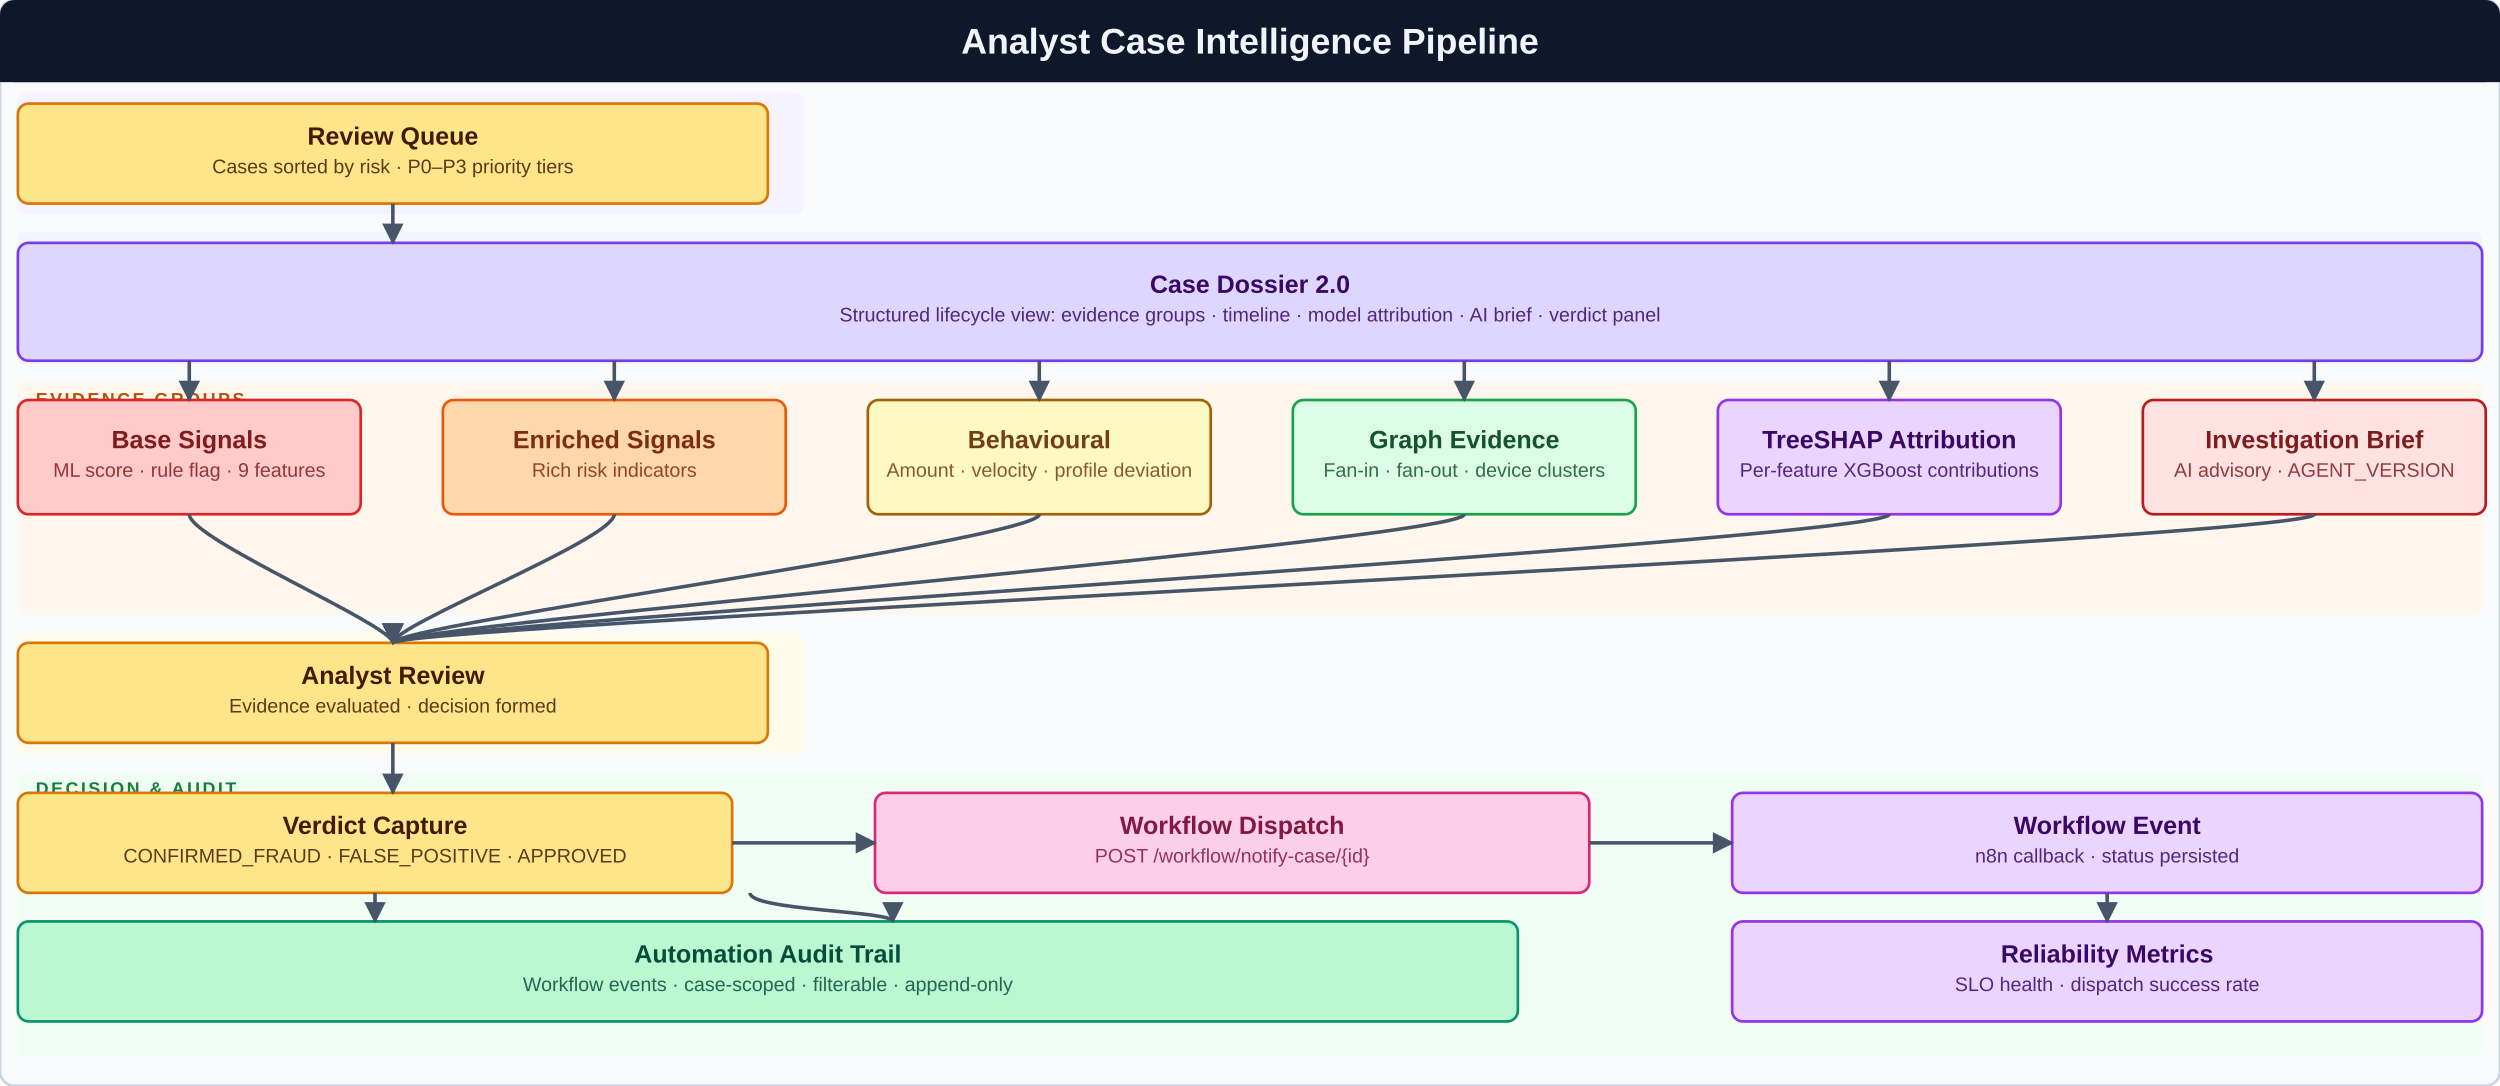
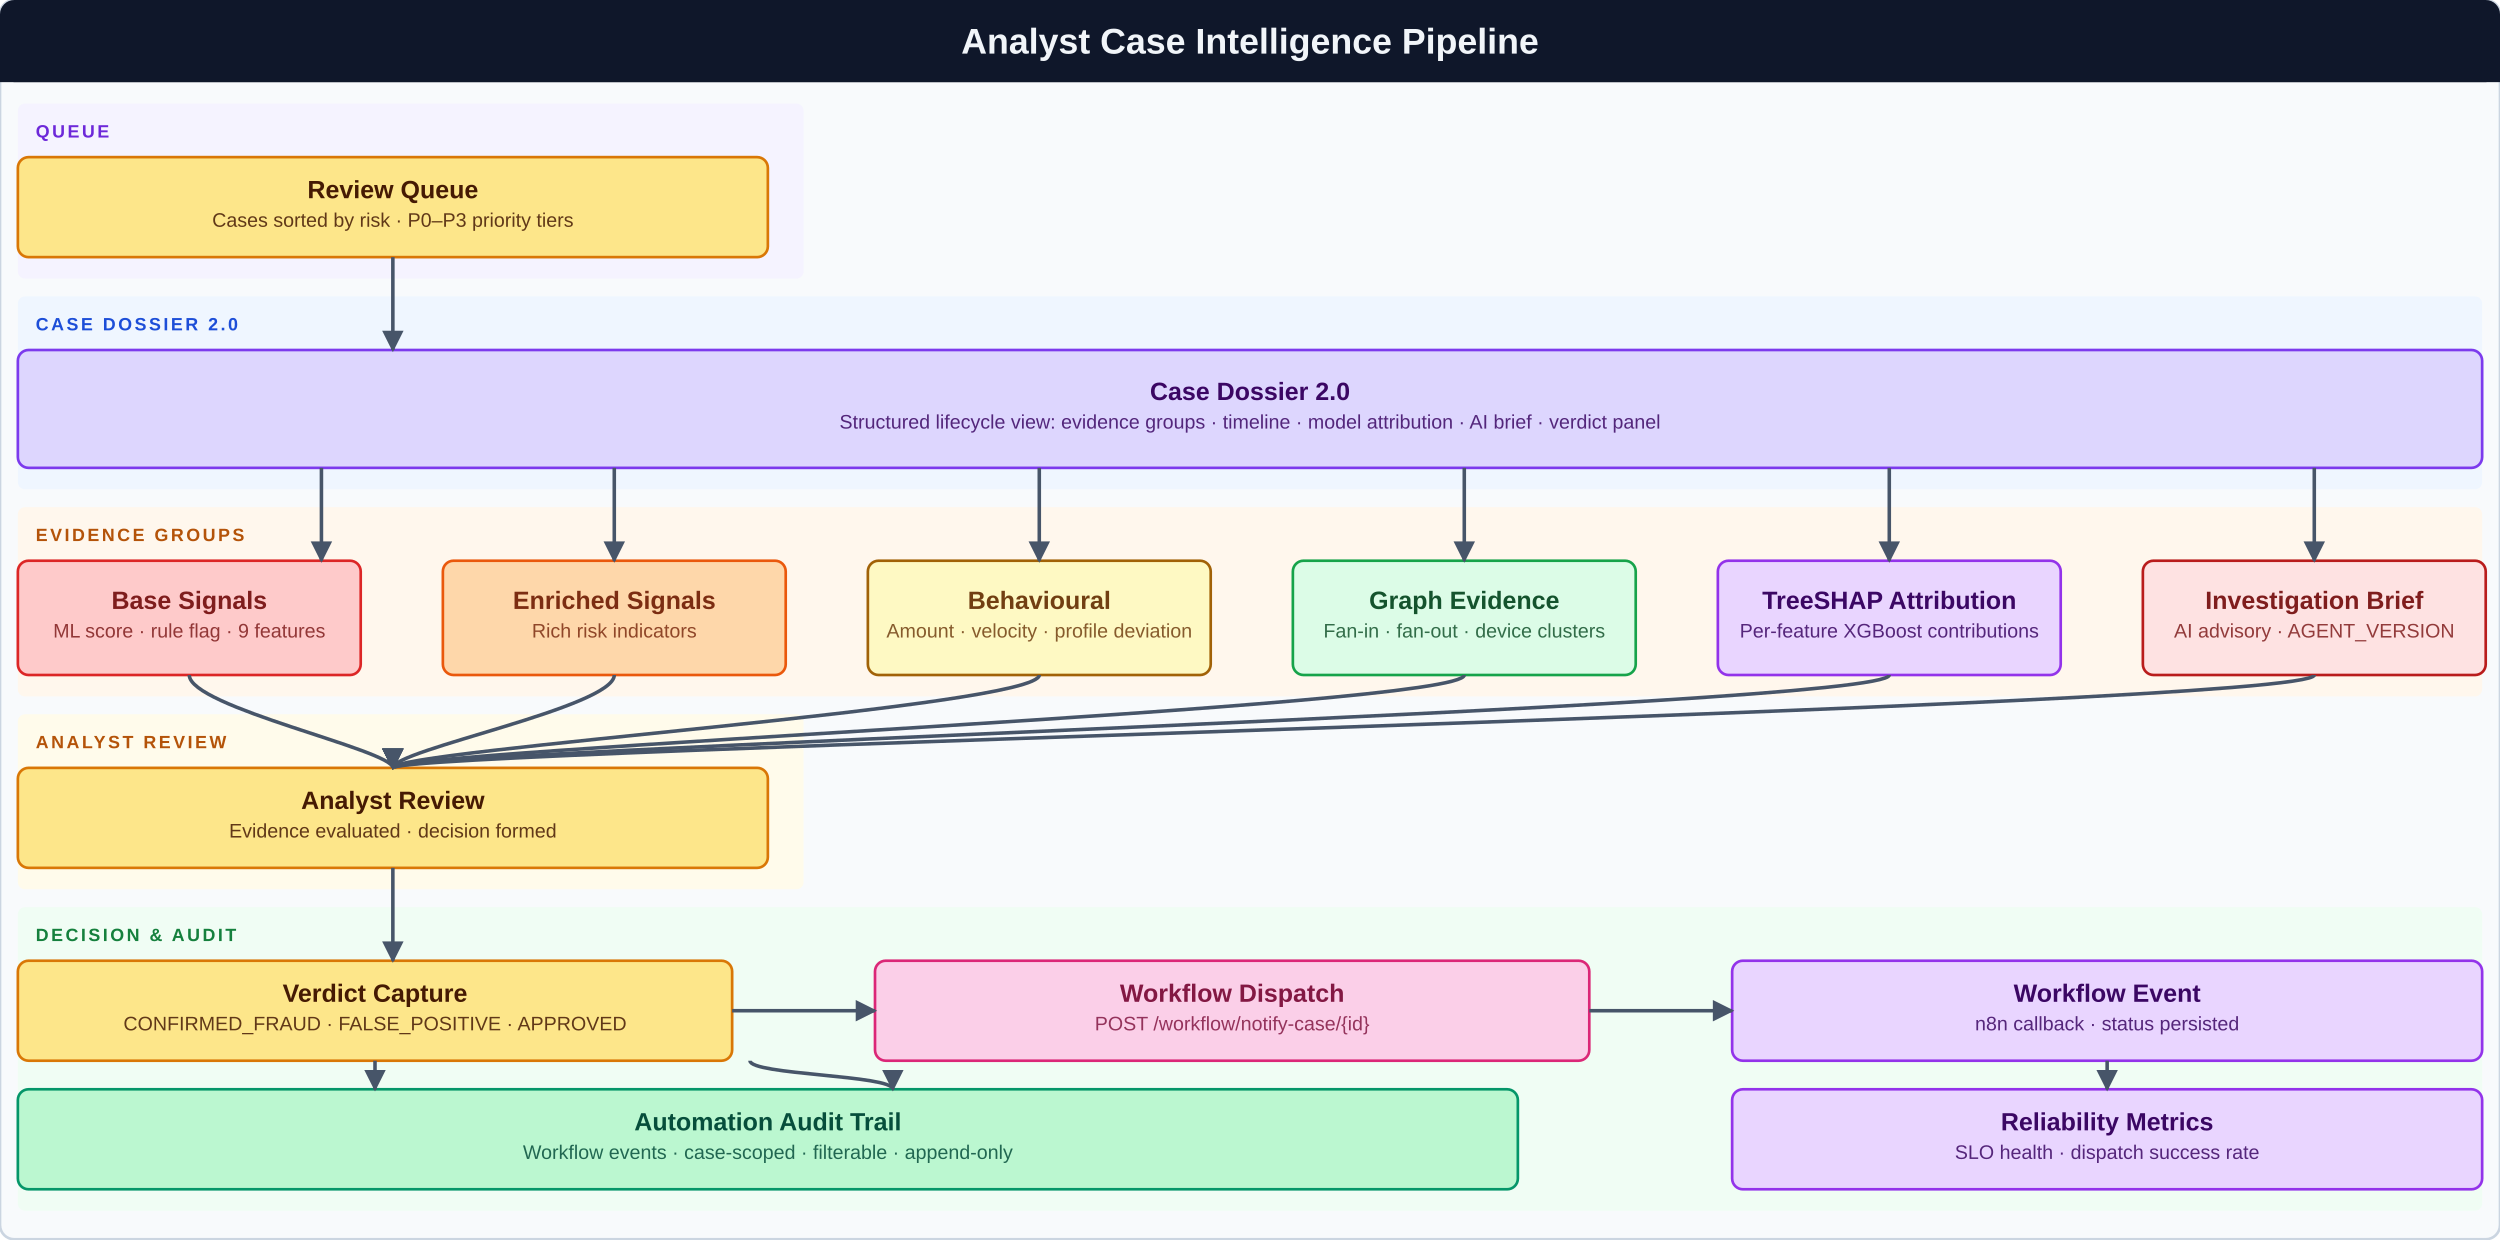
- <svg xmlns="http://www.w3.org/2000/svg" viewBox="0 0 1400 608">
+ <svg xmlns="http://www.w3.org/2000/svg" viewBox="0 0 1400 694">
  <defs>
    <marker id="ah" viewBox="0 0 10 10" refX="9" refY="5" markerWidth="6" markerHeight="6" orient="auto">
      <polygon points="0,0 10,5 0,10" fill="#475569" />
    </marker>
  </defs>
-   <rect width="1400" height="608" rx="8" fill="#F8FAFC" stroke="#CBD5E1" stroke-width="1.5" />
+   <rect width="1400" height="694" rx="8" fill="#F8FAFC" stroke="#CBD5E1" stroke-width="1.5" />
  <rect x="0" y="0" width="1400" height="46" rx="8" fill="#0F172A" />
  <rect x="0" y="34" width="1400" height="12" fill="#0F172A" />
  <text x="700" y="30" text-anchor="middle" font-family="'Segoe UI','Helvetica Neue',Arial,sans-serif" font-size="20" font-weight="700" fill="#F1F5F9">Analyst Case Intelligence Pipeline</text>
-   <rect x="10" y="52" width="440" height="68" rx="4" fill="#F5F3FF" />
-   <text x="20" y="65" font-family="'Segoe UI','Helvetica Neue',Arial,sans-serif" font-size="10" font-weight="700" fill="#6D28D9" letter-spacing="1.4">QUEUE</text>
-   <rect x="10" y="130" width="1380" height="74" rx="4" fill="#EFF6FF" />
-   <text x="20" y="143" font-family="'Segoe UI','Helvetica Neue',Arial,sans-serif" font-size="10" font-weight="700" fill="#1D4ED8" letter-spacing="1.4">CASE DOSSIER 2.0</text>
-   <rect x="10" y="214" width="1380" height="130" rx="4" fill="#FFF7ED" />
-   <text x="20" y="227" font-family="'Segoe UI','Helvetica Neue',Arial,sans-serif" font-size="10" font-weight="700" fill="#B45309" letter-spacing="1.4">EVIDENCE GROUPS</text>
-   <rect x="10" y="354" width="440" height="68" rx="4" fill="#FFFBEB" />
-   <text x="20" y="367" font-family="'Segoe UI','Helvetica Neue',Arial,sans-serif" font-size="10" font-weight="700" fill="#B45309" letter-spacing="1.4">ANALYST REVIEW</text>
-   <rect x="10" y="432" width="1380" height="160" rx="4" fill="#F0FDF4" />
-   <text x="20" y="445" font-family="'Segoe UI','Helvetica Neue',Arial,sans-serif" font-size="10" font-weight="700" fill="#15803D" letter-spacing="1.4">DECISION &amp; AUDIT</text>
-   <rect x="10" y="58" width="420" height="56" rx="6" fill="#FDE68A" stroke="#D97706" stroke-width="1.5" />
-   <text x="220" y="81" text-anchor="middle" font-family="'Segoe UI','Helvetica Neue',Arial,sans-serif" font-size="14" font-weight="600" fill="#451A03">Review Queue</text>
-   <text x="220" y="97" text-anchor="middle" font-family="'Segoe UI','Helvetica Neue',Arial,sans-serif" font-size="11" fill="#451A03" opacity="0.85">Cases sorted by risk · P0–P3 priority tiers</text>
-   <rect x="10" y="136" width="1380" height="66" rx="6" fill="#DDD6FE" stroke="#7C3AED" stroke-width="1.5" />
-   <text x="700" y="164" text-anchor="middle" font-family="'Segoe UI','Helvetica Neue',Arial,sans-serif" font-size="14" font-weight="600" fill="#3B0764">Case Dossier 2.0</text>
-   <text x="700" y="180" text-anchor="middle" font-family="'Segoe UI','Helvetica Neue',Arial,sans-serif" font-size="11" fill="#3B0764" opacity="0.85">Structured lifecycle view: evidence groups · timeline · model attribution · AI brief · verdict panel</text>
-   <rect x="10" y="224" width="192" height="64" rx="6" fill="#FECACA" stroke="#DC2626" stroke-width="1.5" />
-   <text x="106" y="251" text-anchor="middle" font-family="'Segoe UI','Helvetica Neue',Arial,sans-serif" font-size="14" font-weight="600" fill="#7F1D1D">Base Signals</text>
-   <text x="106" y="267" text-anchor="middle" font-family="'Segoe UI','Helvetica Neue',Arial,sans-serif" font-size="11" fill="#7F1D1D" opacity="0.85">ML score · rule flag · 9 features</text>
-   <rect x="248" y="224" width="192" height="64" rx="6" fill="#FED7AA" stroke="#EA580C" stroke-width="1.5" />
-   <text x="344" y="251" text-anchor="middle" font-family="'Segoe UI','Helvetica Neue',Arial,sans-serif" font-size="14" font-weight="600" fill="#7C2D12">Enriched Signals</text>
-   <text x="344" y="267" text-anchor="middle" font-family="'Segoe UI','Helvetica Neue',Arial,sans-serif" font-size="11" fill="#7C2D12" opacity="0.85">Rich risk indicators</text>
-   <rect x="486" y="224" width="192" height="64" rx="6" fill="#FEF9C3" stroke="#A16207" stroke-width="1.5" />
-   <text x="582" y="251" text-anchor="middle" font-family="'Segoe UI','Helvetica Neue',Arial,sans-serif" font-size="14" font-weight="600" fill="#713F12">Behavioural</text>
-   <text x="582" y="267" text-anchor="middle" font-family="'Segoe UI','Helvetica Neue',Arial,sans-serif" font-size="11" fill="#713F12" opacity="0.85">Amount · velocity · profile deviation</text>
-   <rect x="724" y="224" width="192" height="64" rx="6" fill="#DCFCE7" stroke="#16A34A" stroke-width="1.5" />
-   <text x="820" y="251" text-anchor="middle" font-family="'Segoe UI','Helvetica Neue',Arial,sans-serif" font-size="14" font-weight="600" fill="#14532D">Graph Evidence</text>
-   <text x="820" y="267" text-anchor="middle" font-family="'Segoe UI','Helvetica Neue',Arial,sans-serif" font-size="11" fill="#14532D" opacity="0.85">Fan-in · fan-out · device clusters</text>
-   <rect x="962" y="224" width="192" height="64" rx="6" fill="#E9D5FF" stroke="#9333EA" stroke-width="1.5" />
-   <text x="1058" y="251" text-anchor="middle" font-family="'Segoe UI','Helvetica Neue',Arial,sans-serif" font-size="14" font-weight="600" fill="#3B0764">TreeSHAP Attribution</text>
-   <text x="1058" y="267" text-anchor="middle" font-family="'Segoe UI','Helvetica Neue',Arial,sans-serif" font-size="11" fill="#3B0764" opacity="0.85">Per-feature XGBoost contributions</text>
-   <rect x="1200" y="224" width="192" height="64" rx="6" fill="#FEE2E2" stroke="#B91C1C" stroke-width="1.5" />
-   <text x="1296" y="251" text-anchor="middle" font-family="'Segoe UI','Helvetica Neue',Arial,sans-serif" font-size="14" font-weight="600" fill="#7F1D1D">Investigation Brief</text>
-   <text x="1296" y="267" text-anchor="middle" font-family="'Segoe UI','Helvetica Neue',Arial,sans-serif" font-size="11" fill="#7F1D1D" opacity="0.85">AI advisory · AGENT_VERSION</text>
-   <rect x="10" y="360" width="420" height="56" rx="6" fill="#FDE68A" stroke="#D97706" stroke-width="1.5" />
-   <text x="220" y="383" text-anchor="middle" font-family="'Segoe UI','Helvetica Neue',Arial,sans-serif" font-size="14" font-weight="600" fill="#451A03">Analyst Review</text>
-   <text x="220" y="399" text-anchor="middle" font-family="'Segoe UI','Helvetica Neue',Arial,sans-serif" font-size="11" fill="#451A03" opacity="0.85">Evidence evaluated · decision formed</text>
-   <rect x="10" y="444" width="400" height="56" rx="6" fill="#FDE68A" stroke="#D97706" stroke-width="1.5" />
-   <text x="210" y="467" text-anchor="middle" font-family="'Segoe UI','Helvetica Neue',Arial,sans-serif" font-size="14" font-weight="600" fill="#451A03">Verdict Capture</text>
-   <text x="210" y="483" text-anchor="middle" font-family="'Segoe UI','Helvetica Neue',Arial,sans-serif" font-size="11" fill="#451A03" opacity="0.85">CONFIRMED_FRAUD · FALSE_POSITIVE · APPROVED</text>
-   <rect x="490" y="444" width="400" height="56" rx="6" fill="#FBCFE8" stroke="#DB2777" stroke-width="1.5" />
-   <text x="690" y="467" text-anchor="middle" font-family="'Segoe UI','Helvetica Neue',Arial,sans-serif" font-size="14" font-weight="600" fill="#831843">Workflow Dispatch</text>
-   <text x="690" y="483" text-anchor="middle" font-family="'Segoe UI','Helvetica Neue',Arial,sans-serif" font-size="11" fill="#831843" opacity="0.85">POST /workflow/notify-case/{id}</text>
-   <rect x="970" y="444" width="420" height="56" rx="6" fill="#E9D5FF" stroke="#9333EA" stroke-width="1.5" />
-   <text x="1180" y="467" text-anchor="middle" font-family="'Segoe UI','Helvetica Neue',Arial,sans-serif" font-size="14" font-weight="600" fill="#3B0764">Workflow Event</text>
-   <text x="1180" y="483" text-anchor="middle" font-family="'Segoe UI','Helvetica Neue',Arial,sans-serif" font-size="11" fill="#3B0764" opacity="0.85">n8n callback · status persisted</text>
-   <rect x="10" y="516" width="840" height="56" rx="6" fill="#BBF7D0" stroke="#059669" stroke-width="1.5" />
-   <text x="430" y="539" text-anchor="middle" font-family="'Segoe UI','Helvetica Neue',Arial,sans-serif" font-size="14" font-weight="600" fill="#064E3B">Automation Audit Trail</text>
-   <text x="430" y="555" text-anchor="middle" font-family="'Segoe UI','Helvetica Neue',Arial,sans-serif" font-size="11" fill="#064E3B" opacity="0.85">Workflow events · case-scoped · filterable · append-only</text>
-   <rect x="970" y="516" width="420" height="56" rx="6" fill="#E9D5FF" stroke="#9333EA" stroke-width="1.5" />
-   <text x="1180" y="539" text-anchor="middle" font-family="'Segoe UI','Helvetica Neue',Arial,sans-serif" font-size="14" font-weight="600" fill="#3B0764">Reliability Metrics</text>
-   <text x="1180" y="555" text-anchor="middle" font-family="'Segoe UI','Helvetica Neue',Arial,sans-serif" font-size="11" fill="#3B0764" opacity="0.85">SLO health · dispatch success rate</text>
-   <line x1="220" y1="114" x2="220" y2="136" stroke="#475569" stroke-width="2" marker-end="url(#ah)" />
-   <line x1="106" y1="202" x2="106" y2="224" stroke="#475569" stroke-width="2" marker-end="url(#ah)" />
-   <line x1="344" y1="202" x2="344" y2="224" stroke="#475569" stroke-width="2" marker-end="url(#ah)" />
-   <line x1="582" y1="202" x2="582" y2="224" stroke="#475569" stroke-width="2" marker-end="url(#ah)" />
-   <line x1="820" y1="202" x2="820" y2="224" stroke="#475569" stroke-width="2" marker-end="url(#ah)" />
-   <line x1="1058" y1="202" x2="1058" y2="224" stroke="#475569" stroke-width="2" marker-end="url(#ah)" />
-   <line x1="1296" y1="202" x2="1296" y2="224" stroke="#475569" stroke-width="2" marker-end="url(#ah)" />
-   <path d="M106,288 C106,302 220,350 220,360" stroke="#475569" stroke-width="2" fill="none" marker-end="url(#ah)" />
-   <path d="M344,288 C344,302 220,350 220,360" stroke="#475569" stroke-width="2" fill="none" marker-end="url(#ah)" />
-   <path d="M582,288 C582,302 220,350 220,360" stroke="#475569" stroke-width="2" fill="none" marker-end="url(#ah)" />
-   <path d="M820,288 C820,302 220,350 220,360" stroke="#475569" stroke-width="2" fill="none" marker-end="url(#ah)" />
-   <path d="M1058,288 C1058,302 220,350 220,360" stroke="#475569" stroke-width="2" fill="none" marker-end="url(#ah)" />
-   <path d="M1296,288 C1296,302 220,350 220,360" stroke="#475569" stroke-width="2" fill="none" marker-end="url(#ah)" />
-   <line x1="220" y1="416" x2="220" y2="444" stroke="#475569" stroke-width="2" marker-end="url(#ah)" />
-   <line x1="410" y1="472" x2="490" y2="472" stroke="#475569" stroke-width="2" marker-end="url(#ah)" />
-   <line x1="890" y1="472" x2="970" y2="472" stroke="#475569" stroke-width="2" marker-end="url(#ah)" />
-   <path d="M210,500 C210,510 210,516 210,516" stroke="#475569" stroke-width="2" fill="none" marker-end="url(#ah)" />
-   <path d="M1180,500 C1180,510 1180,516 1180,516" stroke="#475569" stroke-width="2" fill="none" marker-end="url(#ah)" />
-   <path d="M420,500 C420,510 500,510 500,516" stroke="#475569" stroke-width="2" fill="none" marker-end="url(#ah)" />
+   <rect x="10" y="58" width="440" height="98" rx="4" fill="#F5F3FF" />
+   <text x="20" y="77" font-family="'Segoe UI','Helvetica Neue',Arial,sans-serif" font-size="10" font-weight="700" fill="#6D28D9" letter-spacing="1.4">QUEUE</text>
+   <rect x="10" y="166" width="1380" height="108" rx="4" fill="#EFF6FF" />
+   <text x="20" y="185" font-family="'Segoe UI','Helvetica Neue',Arial,sans-serif" font-size="10" font-weight="700" fill="#1D4ED8" letter-spacing="1.4">CASE DOSSIER 2.0</text>
+   <rect x="10" y="284" width="1380" height="106" rx="4" fill="#FFF7ED" />
+   <text x="20" y="303" font-family="'Segoe UI','Helvetica Neue',Arial,sans-serif" font-size="10" font-weight="700" fill="#B45309" letter-spacing="1.4">EVIDENCE GROUPS</text>
+   <rect x="10" y="400" width="440" height="98" rx="4" fill="#FFFBEB" />
+   <text x="20" y="419" font-family="'Segoe UI','Helvetica Neue',Arial,sans-serif" font-size="10" font-weight="700" fill="#B45309" letter-spacing="1.4">ANALYST REVIEW</text>
+   <rect x="10" y="508" width="1380" height="170" rx="4" fill="#F0FDF4" />
+   <text x="20" y="527" font-family="'Segoe UI','Helvetica Neue',Arial,sans-serif" font-size="10" font-weight="700" fill="#15803D" letter-spacing="1.4">DECISION &amp; AUDIT</text>
+   <rect x="10" y="88" width="420" height="56" rx="6" fill="#FDE68A" stroke="#D97706" stroke-width="1.5" />
+   <text x="220" y="111" text-anchor="middle" font-family="'Segoe UI','Helvetica Neue',Arial,sans-serif" font-size="14" font-weight="600" fill="#451A03">Review Queue</text>
+   <text x="220" y="127" text-anchor="middle" font-family="'Segoe UI','Helvetica Neue',Arial,sans-serif" font-size="11" fill="#451A03" opacity="0.85">Cases sorted by risk · P0–P3 priority tiers</text>
+   <rect x="10" y="196" width="1380" height="66" rx="6" fill="#DDD6FE" stroke="#7C3AED" stroke-width="1.5" />
+   <text x="700" y="224" text-anchor="middle" font-family="'Segoe UI','Helvetica Neue',Arial,sans-serif" font-size="14" font-weight="600" fill="#3B0764">Case Dossier 2.0</text>
+   <text x="700" y="240" text-anchor="middle" font-family="'Segoe UI','Helvetica Neue',Arial,sans-serif" font-size="11" fill="#3B0764" opacity="0.85">Structured lifecycle view: evidence groups · timeline · model attribution · AI brief · verdict panel</text>
+   <rect x="10" y="314" width="192" height="64" rx="6" fill="#FECACA" stroke="#DC2626" stroke-width="1.5" />
+   <text x="106" y="341" text-anchor="middle" font-family="'Segoe UI','Helvetica Neue',Arial,sans-serif" font-size="14" font-weight="600" fill="#7F1D1D">Base Signals</text>
+   <text x="106" y="357" text-anchor="middle" font-family="'Segoe UI','Helvetica Neue',Arial,sans-serif" font-size="11" fill="#7F1D1D" opacity="0.85">ML score · rule flag · 9 features</text>
+   <rect x="248" y="314" width="192" height="64" rx="6" fill="#FED7AA" stroke="#EA580C" stroke-width="1.5" />
+   <text x="344" y="341" text-anchor="middle" font-family="'Segoe UI','Helvetica Neue',Arial,sans-serif" font-size="14" font-weight="600" fill="#7C2D12">Enriched Signals</text>
+   <text x="344" y="357" text-anchor="middle" font-family="'Segoe UI','Helvetica Neue',Arial,sans-serif" font-size="11" fill="#7C2D12" opacity="0.85">Rich risk indicators</text>
+   <rect x="486" y="314" width="192" height="64" rx="6" fill="#FEF9C3" stroke="#A16207" stroke-width="1.5" />
+   <text x="582" y="341" text-anchor="middle" font-family="'Segoe UI','Helvetica Neue',Arial,sans-serif" font-size="14" font-weight="600" fill="#713F12">Behavioural</text>
+   <text x="582" y="357" text-anchor="middle" font-family="'Segoe UI','Helvetica Neue',Arial,sans-serif" font-size="11" fill="#713F12" opacity="0.85">Amount · velocity · profile deviation</text>
+   <rect x="724" y="314" width="192" height="64" rx="6" fill="#DCFCE7" stroke="#16A34A" stroke-width="1.5" />
+   <text x="820" y="341" text-anchor="middle" font-family="'Segoe UI','Helvetica Neue',Arial,sans-serif" font-size="14" font-weight="600" fill="#14532D">Graph Evidence</text>
+   <text x="820" y="357" text-anchor="middle" font-family="'Segoe UI','Helvetica Neue',Arial,sans-serif" font-size="11" fill="#14532D" opacity="0.85">Fan-in · fan-out · device clusters</text>
+   <rect x="962" y="314" width="192" height="64" rx="6" fill="#E9D5FF" stroke="#9333EA" stroke-width="1.5" />
+   <text x="1058" y="341" text-anchor="middle" font-family="'Segoe UI','Helvetica Neue',Arial,sans-serif" font-size="14" font-weight="600" fill="#3B0764">TreeSHAP Attribution</text>
+   <text x="1058" y="357" text-anchor="middle" font-family="'Segoe UI','Helvetica Neue',Arial,sans-serif" font-size="11" fill="#3B0764" opacity="0.85">Per-feature XGBoost contributions</text>
+   <rect x="1200" y="314" width="192" height="64" rx="6" fill="#FEE2E2" stroke="#B91C1C" stroke-width="1.5" />
+   <text x="1296" y="341" text-anchor="middle" font-family="'Segoe UI','Helvetica Neue',Arial,sans-serif" font-size="14" font-weight="600" fill="#7F1D1D">Investigation Brief</text>
+   <text x="1296" y="357" text-anchor="middle" font-family="'Segoe UI','Helvetica Neue',Arial,sans-serif" font-size="11" fill="#7F1D1D" opacity="0.85">AI advisory · AGENT_VERSION</text>
+   <rect x="10" y="430" width="420" height="56" rx="6" fill="#FDE68A" stroke="#D97706" stroke-width="1.5" />
+   <text x="220" y="453" text-anchor="middle" font-family="'Segoe UI','Helvetica Neue',Arial,sans-serif" font-size="14" font-weight="600" fill="#451A03">Analyst Review</text>
+   <text x="220" y="469" text-anchor="middle" font-family="'Segoe UI','Helvetica Neue',Arial,sans-serif" font-size="11" fill="#451A03" opacity="0.85">Evidence evaluated · decision formed</text>
+   <rect x="10" y="538" width="400" height="56" rx="6" fill="#FDE68A" stroke="#D97706" stroke-width="1.5" />
+   <text x="210" y="561" text-anchor="middle" font-family="'Segoe UI','Helvetica Neue',Arial,sans-serif" font-size="14" font-weight="600" fill="#451A03">Verdict Capture</text>
+   <text x="210" y="577" text-anchor="middle" font-family="'Segoe UI','Helvetica Neue',Arial,sans-serif" font-size="11" fill="#451A03" opacity="0.85">CONFIRMED_FRAUD · FALSE_POSITIVE · APPROVED</text>
+   <rect x="490" y="538" width="400" height="56" rx="6" fill="#FBCFE8" stroke="#DB2777" stroke-width="1.5" />
+   <text x="690" y="561" text-anchor="middle" font-family="'Segoe UI','Helvetica Neue',Arial,sans-serif" font-size="14" font-weight="600" fill="#831843">Workflow Dispatch</text>
+   <text x="690" y="577" text-anchor="middle" font-family="'Segoe UI','Helvetica Neue',Arial,sans-serif" font-size="11" fill="#831843" opacity="0.85">POST /workflow/notify-case/{id}</text>
+   <rect x="970" y="538" width="420" height="56" rx="6" fill="#E9D5FF" stroke="#9333EA" stroke-width="1.5" />
+   <text x="1180" y="561" text-anchor="middle" font-family="'Segoe UI','Helvetica Neue',Arial,sans-serif" font-size="14" font-weight="600" fill="#3B0764">Workflow Event</text>
+   <text x="1180" y="577" text-anchor="middle" font-family="'Segoe UI','Helvetica Neue',Arial,sans-serif" font-size="11" fill="#3B0764" opacity="0.85">n8n callback · status persisted</text>
+   <rect x="10" y="610" width="840" height="56" rx="6" fill="#BBF7D0" stroke="#059669" stroke-width="1.5" />
+   <text x="430" y="633" text-anchor="middle" font-family="'Segoe UI','Helvetica Neue',Arial,sans-serif" font-size="14" font-weight="600" fill="#064E3B">Automation Audit Trail</text>
+   <text x="430" y="649" text-anchor="middle" font-family="'Segoe UI','Helvetica Neue',Arial,sans-serif" font-size="11" fill="#064E3B" opacity="0.85">Workflow events · case-scoped · filterable · append-only</text>
+   <rect x="970" y="610" width="420" height="56" rx="6" fill="#E9D5FF" stroke="#9333EA" stroke-width="1.5" />
+   <text x="1180" y="633" text-anchor="middle" font-family="'Segoe UI','Helvetica Neue',Arial,sans-serif" font-size="14" font-weight="600" fill="#3B0764">Reliability Metrics</text>
+   <text x="1180" y="649" text-anchor="middle" font-family="'Segoe UI','Helvetica Neue',Arial,sans-serif" font-size="11" fill="#3B0764" opacity="0.85">SLO health · dispatch success rate</text>
+   <line x1="220" y1="144" x2="220" y2="196" stroke="#475569" stroke-width="2" marker-end="url(#ah)" />
+   <line x1="180" y1="262" x2="180" y2="314" stroke="#475569" stroke-width="2" marker-end="url(#ah)" />
+   <line x1="344" y1="262" x2="344" y2="314" stroke="#475569" stroke-width="2" marker-end="url(#ah)" />
+   <line x1="582" y1="262" x2="582" y2="314" stroke="#475569" stroke-width="2" marker-end="url(#ah)" />
+   <line x1="820" y1="262" x2="820" y2="314" stroke="#475569" stroke-width="2" marker-end="url(#ah)" />
+   <line x1="1058" y1="262" x2="1058" y2="314" stroke="#475569" stroke-width="2" marker-end="url(#ah)" />
+   <line x1="1296" y1="262" x2="1296" y2="314" stroke="#475569" stroke-width="2" marker-end="url(#ah)" />
+   <path d="M106,378 C106,396 220,420 220,430" stroke="#475569" stroke-width="2" fill="none" marker-end="url(#ah)" />
+   <path d="M344,378 C344,396 220,420 220,430" stroke="#475569" stroke-width="2" fill="none" marker-end="url(#ah)" />
+   <path d="M582,378 C582,396 220,420 220,430" stroke="#475569" stroke-width="2" fill="none" marker-end="url(#ah)" />
+   <path d="M820,378 C820,396 220,420 220,430" stroke="#475569" stroke-width="2" fill="none" marker-end="url(#ah)" />
+   <path d="M1058,378 C1058,396 220,420 220,430" stroke="#475569" stroke-width="2" fill="none" marker-end="url(#ah)" />
+   <path d="M1296,378 C1296,396 220,420 220,430" stroke="#475569" stroke-width="2" fill="none" marker-end="url(#ah)" />
+   <line x1="220" y1="486" x2="220" y2="538" stroke="#475569" stroke-width="2" marker-end="url(#ah)" />
+   <line x1="410" y1="566" x2="490" y2="566" stroke="#475569" stroke-width="2" marker-end="url(#ah)" />
+   <line x1="890" y1="566" x2="970" y2="566" stroke="#475569" stroke-width="2" marker-end="url(#ah)" />
+   <line x1="210" y1="594" x2="210" y2="610" stroke="#475569" stroke-width="2" marker-end="url(#ah)" />
+   <line x1="1180" y1="594" x2="1180" y2="610" stroke="#475569" stroke-width="2" marker-end="url(#ah)" />
+   <path d="M420,594 C420,602 500,602 500,610" stroke="#475569" stroke-width="2" fill="none" marker-end="url(#ah)" />
</svg>
